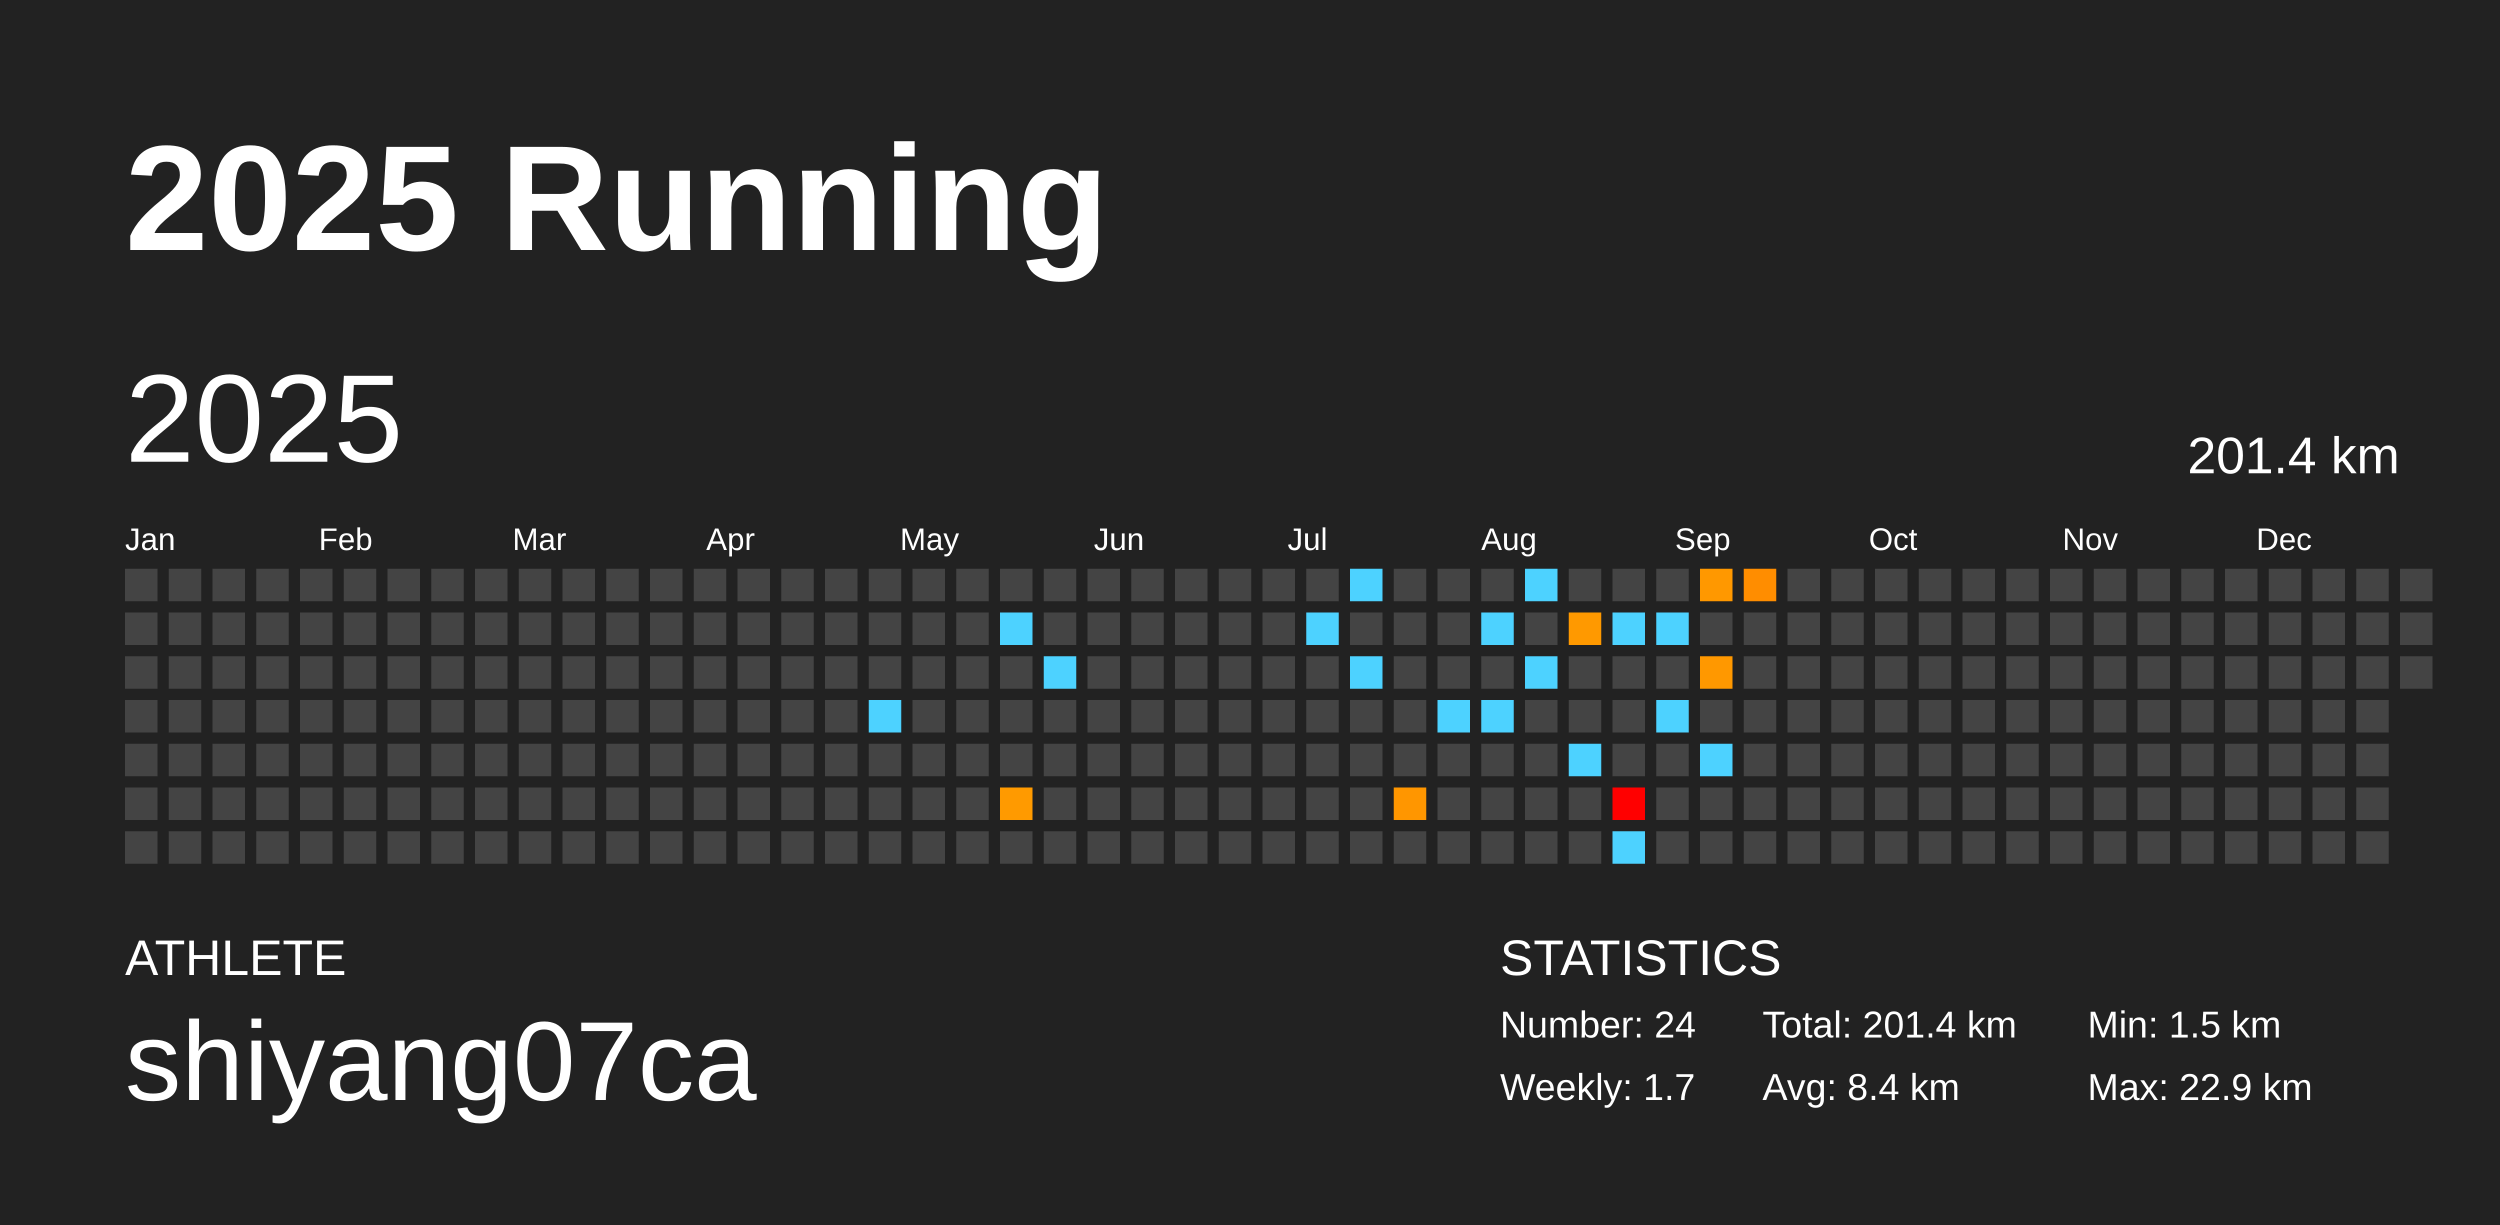
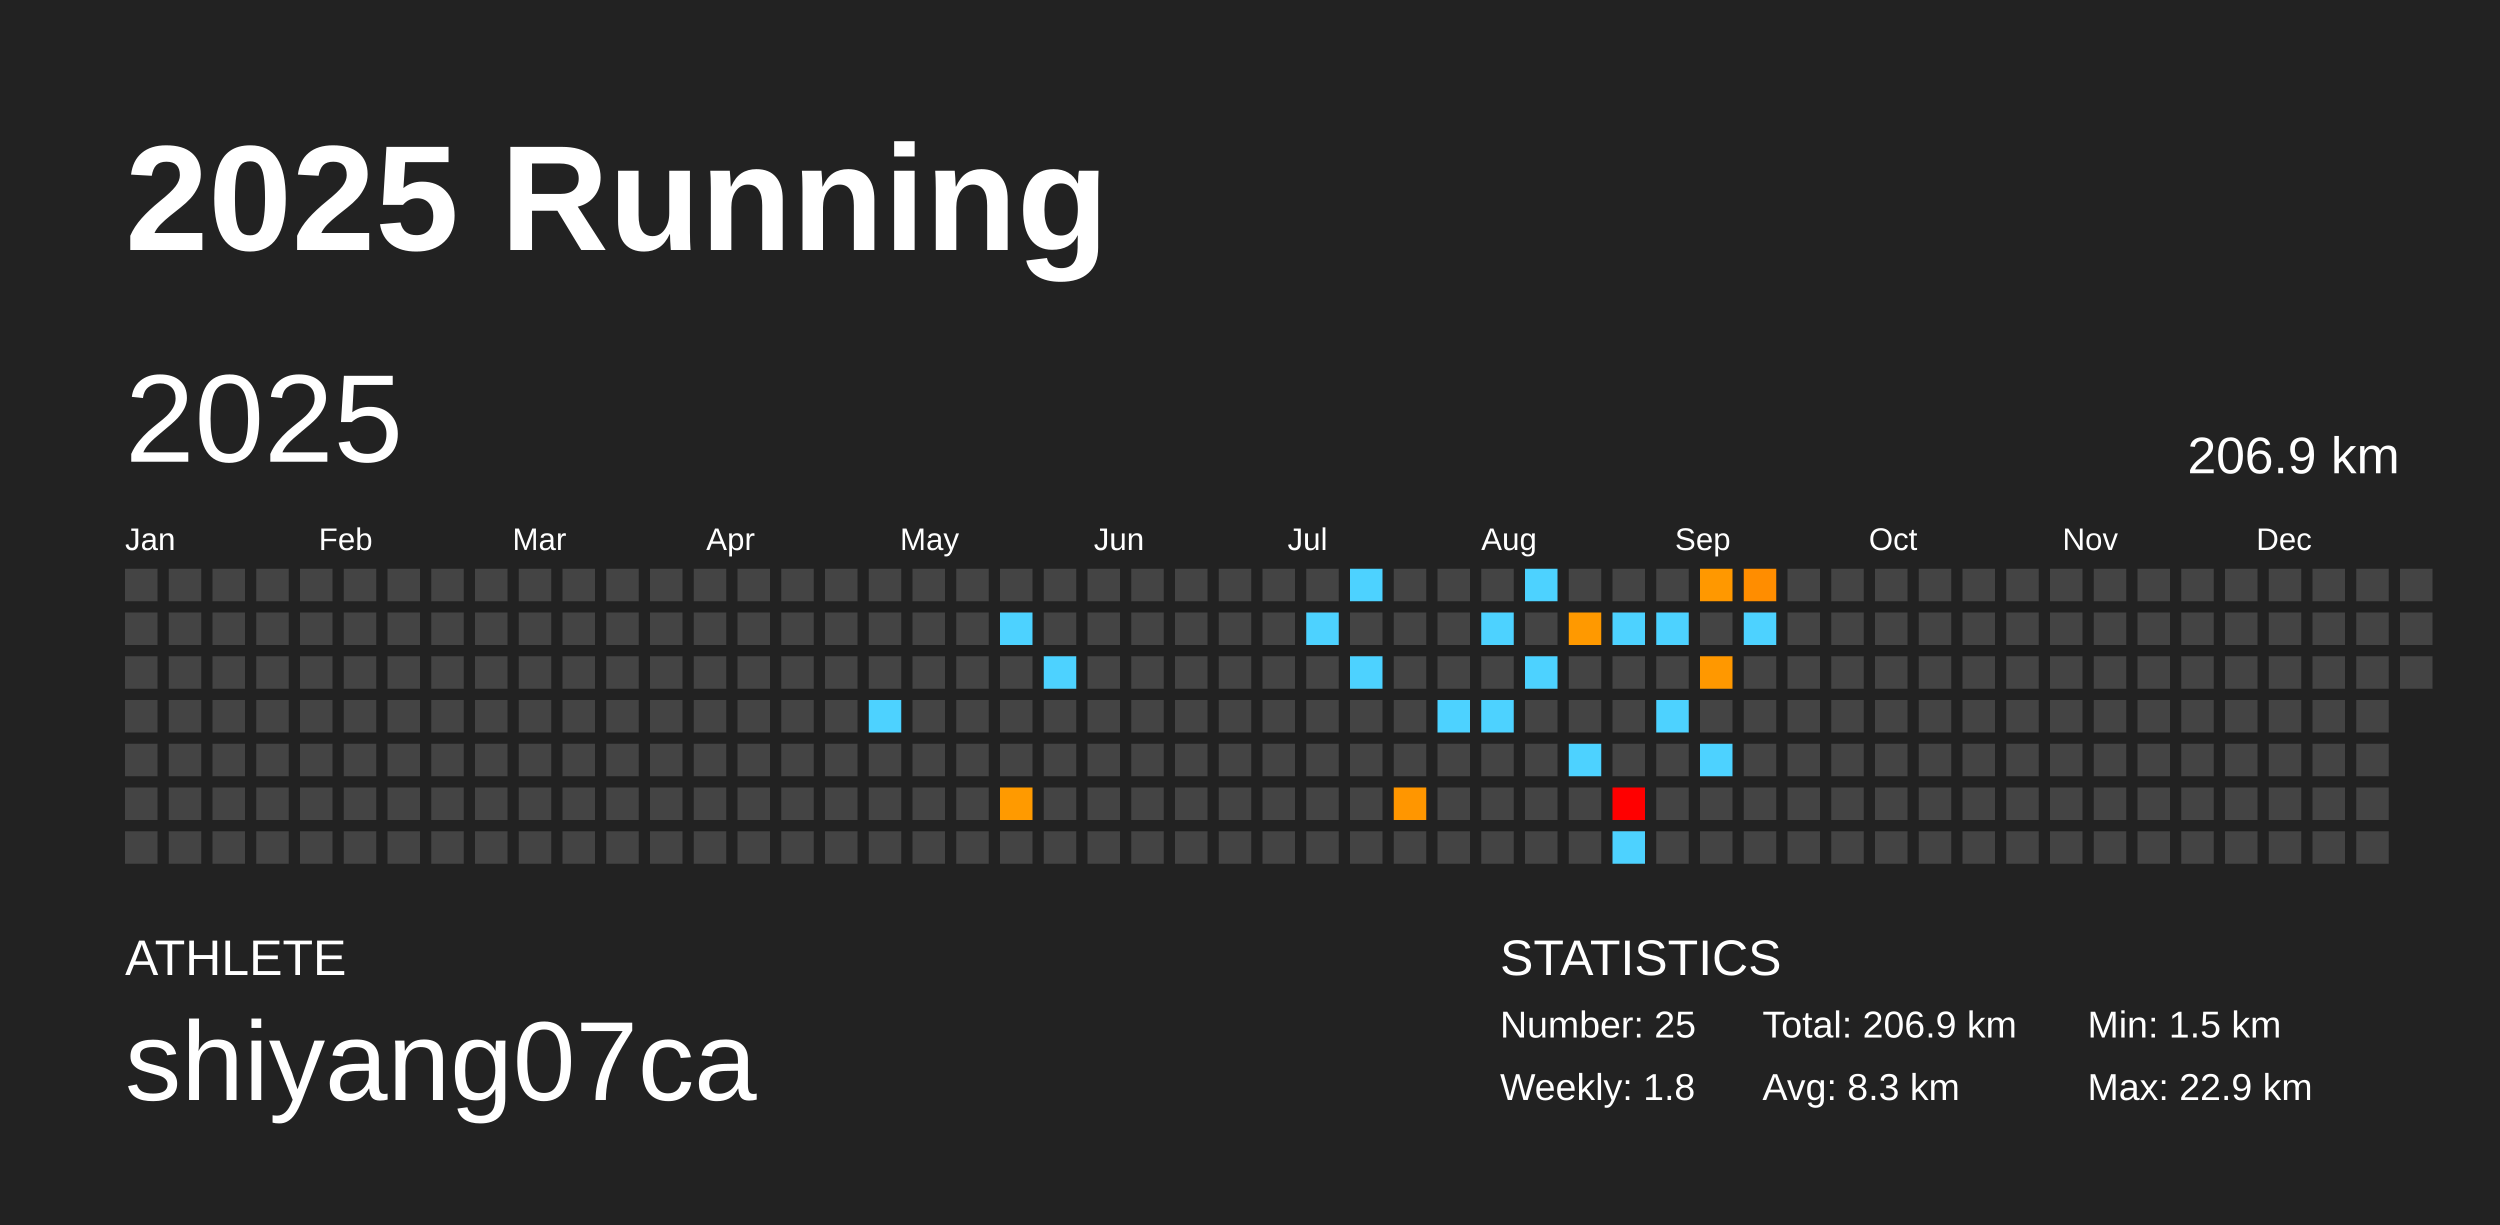
<svg xmlns="http://www.w3.org/2000/svg" baseProfile="full" height="98mm" version="1.1" viewBox="0,0,200,98" width="200mm">
  <defs />
  <rect fill="#222222" height="98" width="200" x="0" y="0" />
  <text fill="#FFFFFF" style="font-size:12px; font-family:Arial; font-weight:bold;" x="10" y="20">2025 Running</text>
  <text fill="#FFFFFF" style="font-size:4px; font-family:Arial" x="10" y="78">ATHLETE</text>
  <text fill="#FFFFFF" style="font-size:9px; font-family:Arial" x="10" y="88">shiyang07ca</text>
  <text fill="#FFFFFF" style="font-size:4px; font-family:Arial" x="120" y="78">STATISTICS</text>
-   <text fill="#FFFFFF" style="font-size:3px; font-family:Arial" x="120" y="83">Number: 24</text>
-   <text fill="#FFFFFF" style="font-size:3px; font-family:Arial" x="120" y="88">Weekly: 1.7</text>
-   <text fill="#FFFFFF" style="font-size:3px; font-family:Arial" x="141" y="83">Total: 201.4 km</text>
-   <text fill="#FFFFFF" style="font-size:3px; font-family:Arial" x="141" y="88">Avg: 8.4 km</text>
+   <text fill="#FFFFFF" style="font-size:3px; font-family:Arial" x="120" y="83">Number: 25</text>
+   <text fill="#FFFFFF" style="font-size:3px; font-family:Arial" x="120" y="88">Weekly: 1.8</text>
+   <text fill="#FFFFFF" style="font-size:3px; font-family:Arial" x="141" y="83">Total: 206.9 km</text>
+   <text fill="#FFFFFF" style="font-size:3px; font-family:Arial" x="141" y="88">Avg: 8.3 km</text>
  <text fill="#FFFFFF" style="font-size:3px; font-family:Arial" x="167" y="83">Min: 1.5 km</text>
  <text fill="#FFFFFF" style="font-size:3px; font-family:Arial" x="167" y="88">Max: 22.9 km</text>
  <text dominant-baseline="hanging" fill="#FFFFFF" style="font-size:10.0px; font-family:Arial;" x="10" y="30">2025</text>
-   <text dominant-baseline="hanging" fill="#FFFFFF" style="font-size:4.125px; font-family:Arial;" x="175" y="35">201.4 km</text>
+   <text dominant-baseline="hanging" fill="#FFFFFF" style="font-size:4.125px; font-family:Arial;" x="175" y="35">206.9 km</text>
  <text fill="#FFFFFF" style="font-size:2.5px; font-family:Arial" x="10.0" y="44">Jan</text>
  <text fill="#FFFFFF" style="font-size:2.5px; font-family:Arial" x="25.5" y="44">Feb</text>
  <text fill="#FFFFFF" style="font-size:2.5px; font-family:Arial" x="41.0" y="44">Mar</text>
  <text fill="#FFFFFF" style="font-size:2.5px; font-family:Arial" x="56.5" y="44">Apr</text>
  <text fill="#FFFFFF" style="font-size:2.5px; font-family:Arial" x="72.0" y="44">May</text>
  <text fill="#FFFFFF" style="font-size:2.5px; font-family:Arial" x="87.5" y="44">Jun</text>
  <text fill="#FFFFFF" style="font-size:2.5px; font-family:Arial" x="103.0" y="44">Jul</text>
  <text fill="#FFFFFF" style="font-size:2.5px; font-family:Arial" x="118.5" y="44">Aug</text>
  <text fill="#FFFFFF" style="font-size:2.5px; font-family:Arial" x="134.0" y="44">Sep</text>
  <text fill="#FFFFFF" style="font-size:2.5px; font-family:Arial" x="149.5" y="44">Oct</text>
  <text fill="#FFFFFF" style="font-size:2.5px; font-family:Arial" x="165.0" y="44">Nov</text>
  <text fill="#FFFFFF" style="font-size:2.5px; font-family:Arial" x="180.5" y="44">Dec</text>
  <rect fill="#444444" height="2.6" width="2.6" x="10.0" y="45.5" />
  <rect fill="#444444" height="2.6" width="2.6" x="10.0" y="49.0" />
  <rect fill="#444444" height="2.6" width="2.6" x="10.0" y="52.5" />
  <rect fill="#444444" height="2.6" width="2.6" x="10.0" y="56.0" />
  <rect fill="#444444" height="2.6" width="2.6" x="10.0" y="59.5" />
  <rect fill="#444444" height="2.6" width="2.6" x="10.0" y="63.0" />
  <rect fill="#444444" height="2.6" width="2.6" x="10.0" y="66.5" />
  <rect fill="#444444" height="2.6" width="2.6" x="13.5" y="45.5" />
  <rect fill="#444444" height="2.6" width="2.6" x="13.5" y="49.0" />
  <rect fill="#444444" height="2.6" width="2.6" x="13.5" y="52.5" />
  <rect fill="#444444" height="2.6" width="2.6" x="13.5" y="56.0" />
  <rect fill="#444444" height="2.6" width="2.6" x="13.5" y="59.5" />
  <rect fill="#444444" height="2.6" width="2.6" x="13.5" y="63.0" />
  <rect fill="#444444" height="2.6" width="2.6" x="13.5" y="66.5" />
  <rect fill="#444444" height="2.6" width="2.6" x="17.0" y="45.5" />
  <rect fill="#444444" height="2.6" width="2.6" x="17.0" y="49.0" />
  <rect fill="#444444" height="2.6" width="2.6" x="17.0" y="52.5" />
  <rect fill="#444444" height="2.6" width="2.6" x="17.0" y="56.0" />
  <rect fill="#444444" height="2.6" width="2.6" x="17.0" y="59.5" />
  <rect fill="#444444" height="2.6" width="2.6" x="17.0" y="63.0" />
  <rect fill="#444444" height="2.6" width="2.6" x="17.0" y="66.5" />
  <rect fill="#444444" height="2.6" width="2.6" x="20.5" y="45.5" />
  <rect fill="#444444" height="2.6" width="2.6" x="20.5" y="49.0" />
  <rect fill="#444444" height="2.6" width="2.6" x="20.5" y="52.5" />
  <rect fill="#444444" height="2.6" width="2.6" x="20.5" y="56.0" />
  <rect fill="#444444" height="2.6" width="2.6" x="20.5" y="59.5" />
  <rect fill="#444444" height="2.6" width="2.6" x="20.5" y="63.0" />
  <rect fill="#444444" height="2.6" width="2.6" x="20.5" y="66.5" />
  <rect fill="#444444" height="2.6" width="2.6" x="24.0" y="45.5" />
  <rect fill="#444444" height="2.6" width="2.6" x="24.0" y="49.0" />
  <rect fill="#444444" height="2.6" width="2.6" x="24.0" y="52.5" />
  <rect fill="#444444" height="2.6" width="2.6" x="24.0" y="56.0" />
  <rect fill="#444444" height="2.6" width="2.6" x="24.0" y="59.5" />
  <rect fill="#444444" height="2.6" width="2.6" x="24.0" y="63.0" />
  <rect fill="#444444" height="2.6" width="2.6" x="24.0" y="66.5" />
  <rect fill="#444444" height="2.6" width="2.6" x="27.5" y="45.5" />
  <rect fill="#444444" height="2.6" width="2.6" x="27.5" y="49.0" />
  <rect fill="#444444" height="2.6" width="2.6" x="27.5" y="52.5" />
  <rect fill="#444444" height="2.6" width="2.6" x="27.5" y="56.0" />
  <rect fill="#444444" height="2.6" width="2.6" x="27.5" y="59.5" />
  <rect fill="#444444" height="2.6" width="2.6" x="27.5" y="63.0" />
  <rect fill="#444444" height="2.6" width="2.6" x="27.5" y="66.5" />
  <rect fill="#444444" height="2.6" width="2.6" x="31.0" y="45.5" />
  <rect fill="#444444" height="2.6" width="2.6" x="31.0" y="49.0" />
  <rect fill="#444444" height="2.6" width="2.6" x="31.0" y="52.5" />
  <rect fill="#444444" height="2.6" width="2.6" x="31.0" y="56.0" />
  <rect fill="#444444" height="2.6" width="2.6" x="31.0" y="59.5" />
  <rect fill="#444444" height="2.6" width="2.6" x="31.0" y="63.0" />
  <rect fill="#444444" height="2.6" width="2.6" x="31.0" y="66.5" />
  <rect fill="#444444" height="2.6" width="2.6" x="34.5" y="45.5" />
  <rect fill="#444444" height="2.6" width="2.6" x="34.5" y="49.0" />
  <rect fill="#444444" height="2.6" width="2.6" x="34.5" y="52.5" />
  <rect fill="#444444" height="2.6" width="2.6" x="34.5" y="56.0" />
  <rect fill="#444444" height="2.6" width="2.6" x="34.5" y="59.5" />
  <rect fill="#444444" height="2.6" width="2.6" x="34.5" y="63.0" />
  <rect fill="#444444" height="2.6" width="2.6" x="34.5" y="66.5" />
  <rect fill="#444444" height="2.6" width="2.6" x="38.0" y="45.5" />
  <rect fill="#444444" height="2.6" width="2.6" x="38.0" y="49.0" />
  <rect fill="#444444" height="2.6" width="2.6" x="38.0" y="52.5" />
  <rect fill="#444444" height="2.6" width="2.6" x="38.0" y="56.0" />
  <rect fill="#444444" height="2.6" width="2.6" x="38.0" y="59.5" />
  <rect fill="#444444" height="2.6" width="2.6" x="38.0" y="63.0" />
  <rect fill="#444444" height="2.6" width="2.6" x="38.0" y="66.5" />
  <rect fill="#444444" height="2.6" width="2.6" x="41.5" y="45.5" />
  <rect fill="#444444" height="2.6" width="2.6" x="41.5" y="49.0" />
  <rect fill="#444444" height="2.6" width="2.6" x="41.5" y="52.5" />
  <rect fill="#444444" height="2.6" width="2.6" x="41.5" y="56.0" />
  <rect fill="#444444" height="2.6" width="2.6" x="41.5" y="59.5" />
  <rect fill="#444444" height="2.6" width="2.6" x="41.5" y="63.0" />
  <rect fill="#444444" height="2.6" width="2.6" x="41.5" y="66.5" />
  <rect fill="#444444" height="2.6" width="2.6" x="45.0" y="45.5" />
  <rect fill="#444444" height="2.6" width="2.6" x="45.0" y="49.0" />
  <rect fill="#444444" height="2.6" width="2.6" x="45.0" y="52.5" />
  <rect fill="#444444" height="2.6" width="2.6" x="45.0" y="56.0" />
  <rect fill="#444444" height="2.6" width="2.6" x="45.0" y="59.5" />
  <rect fill="#444444" height="2.6" width="2.6" x="45.0" y="63.0" />
  <rect fill="#444444" height="2.6" width="2.6" x="45.0" y="66.5" />
  <rect fill="#444444" height="2.6" width="2.6" x="48.5" y="45.5" />
  <rect fill="#444444" height="2.6" width="2.6" x="48.5" y="49.0" />
  <rect fill="#444444" height="2.6" width="2.6" x="48.5" y="52.5" />
  <rect fill="#444444" height="2.6" width="2.6" x="48.5" y="56.0" />
  <rect fill="#444444" height="2.6" width="2.6" x="48.5" y="59.5" />
  <rect fill="#444444" height="2.6" width="2.6" x="48.5" y="63.0" />
  <rect fill="#444444" height="2.6" width="2.6" x="48.5" y="66.5" />
  <rect fill="#444444" height="2.6" width="2.6" x="52.0" y="45.5" />
  <rect fill="#444444" height="2.6" width="2.6" x="52.0" y="49.0" />
  <rect fill="#444444" height="2.6" width="2.6" x="52.0" y="52.5" />
  <rect fill="#444444" height="2.6" width="2.6" x="52.0" y="56.0" />
  <rect fill="#444444" height="2.6" width="2.6" x="52.0" y="59.5" />
  <rect fill="#444444" height="2.6" width="2.6" x="52.0" y="63.0" />
  <rect fill="#444444" height="2.6" width="2.6" x="52.0" y="66.5" />
  <rect fill="#444444" height="2.6" width="2.6" x="55.5" y="45.5" />
  <rect fill="#444444" height="2.6" width="2.6" x="55.5" y="49.0" />
  <rect fill="#444444" height="2.6" width="2.6" x="55.5" y="52.5" />
  <rect fill="#444444" height="2.6" width="2.6" x="55.5" y="56.0" />
  <rect fill="#444444" height="2.6" width="2.6" x="55.5" y="59.5" />
  <rect fill="#444444" height="2.6" width="2.6" x="55.5" y="63.0" />
  <rect fill="#444444" height="2.6" width="2.6" x="55.5" y="66.5" />
  <rect fill="#444444" height="2.6" width="2.6" x="59.0" y="45.5" />
  <rect fill="#444444" height="2.6" width="2.6" x="59.0" y="49.0" />
  <rect fill="#444444" height="2.6" width="2.6" x="59.0" y="52.5" />
  <rect fill="#444444" height="2.6" width="2.6" x="59.0" y="56.0" />
  <rect fill="#444444" height="2.6" width="2.6" x="59.0" y="59.5" />
  <rect fill="#444444" height="2.6" width="2.6" x="59.0" y="63.0" />
  <rect fill="#444444" height="2.6" width="2.6" x="59.0" y="66.5" />
  <rect fill="#444444" height="2.6" width="2.6" x="62.5" y="45.5" />
  <rect fill="#444444" height="2.6" width="2.6" x="62.5" y="49.0" />
  <rect fill="#444444" height="2.6" width="2.6" x="62.5" y="52.5" />
  <rect fill="#444444" height="2.6" width="2.6" x="62.5" y="56.0" />
  <rect fill="#444444" height="2.6" width="2.6" x="62.5" y="59.5" />
  <rect fill="#444444" height="2.6" width="2.6" x="62.5" y="63.0" />
  <rect fill="#444444" height="2.6" width="2.6" x="62.5" y="66.5" />
  <rect fill="#444444" height="2.6" width="2.6" x="66.0" y="45.5" />
  <rect fill="#444444" height="2.6" width="2.6" x="66.0" y="49.0" />
  <rect fill="#444444" height="2.6" width="2.6" x="66.0" y="52.5" />
  <rect fill="#444444" height="2.6" width="2.6" x="66.0" y="56.0" />
  <rect fill="#444444" height="2.6" width="2.6" x="66.0" y="59.5" />
  <rect fill="#444444" height="2.6" width="2.6" x="66.0" y="63.0" />
  <rect fill="#444444" height="2.6" width="2.6" x="66.0" y="66.5" />
  <rect fill="#444444" height="2.6" width="2.6" x="69.5" y="45.5" />
  <rect fill="#444444" height="2.6" width="2.6" x="69.5" y="49.0" />
  <rect fill="#444444" height="2.6" width="2.6" x="69.5" y="52.5" />
  <rect fill="#4dd2ff" height="2.6" width="2.6" x="69.5" y="56.0" />
  <rect fill="#444444" height="2.6" width="2.6" x="69.5" y="59.5" />
  <rect fill="#444444" height="2.6" width="2.6" x="69.5" y="63.0" />
  <rect fill="#444444" height="2.6" width="2.6" x="69.5" y="66.5" />
  <rect fill="#444444" height="2.6" width="2.6" x="73.0" y="45.5" />
  <rect fill="#444444" height="2.6" width="2.6" x="73.0" y="49.0" />
  <rect fill="#444444" height="2.6" width="2.6" x="73.0" y="52.5" />
  <rect fill="#444444" height="2.6" width="2.6" x="73.0" y="56.0" />
  <rect fill="#444444" height="2.6" width="2.6" x="73.0" y="59.5" />
  <rect fill="#444444" height="2.6" width="2.6" x="73.0" y="63.0" />
  <rect fill="#444444" height="2.6" width="2.6" x="73.0" y="66.5" />
  <rect fill="#444444" height="2.6" width="2.6" x="76.5" y="45.5" />
  <rect fill="#444444" height="2.6" width="2.6" x="76.5" y="49.0" />
  <rect fill="#444444" height="2.6" width="2.6" x="76.5" y="52.5" />
  <rect fill="#444444" height="2.6" width="2.6" x="76.5" y="56.0" />
  <rect fill="#444444" height="2.6" width="2.6" x="76.5" y="59.5" />
  <rect fill="#444444" height="2.6" width="2.6" x="76.5" y="63.0" />
  <rect fill="#444444" height="2.6" width="2.6" x="76.5" y="66.5" />
  <rect fill="#444444" height="2.6" width="2.6" x="80.0" y="45.5" />
  <rect fill="#4dd2ff" height="2.6" width="2.6" x="80.0" y="49.0" />
  <rect fill="#444444" height="2.6" width="2.6" x="80.0" y="52.5" />
  <rect fill="#444444" height="2.6" width="2.6" x="80.0" y="56.0" />
  <rect fill="#444444" height="2.6" width="2.6" x="80.0" y="59.5" />
  <rect fill="#ff9a00" height="2.6" width="2.6" x="80.0" y="63.0" />
  <rect fill="#444444" height="2.6" width="2.6" x="80.0" y="66.5" />
  <rect fill="#444444" height="2.6" width="2.6" x="83.5" y="45.5" />
  <rect fill="#444444" height="2.6" width="2.6" x="83.5" y="49.0" />
  <rect fill="#4dd2ff" height="2.6" width="2.6" x="83.5" y="52.5" />
  <rect fill="#444444" height="2.6" width="2.6" x="83.5" y="56.0" />
  <rect fill="#444444" height="2.6" width="2.6" x="83.5" y="59.5" />
  <rect fill="#444444" height="2.6" width="2.6" x="83.5" y="63.0" />
  <rect fill="#444444" height="2.6" width="2.6" x="83.5" y="66.5" />
  <rect fill="#444444" height="2.6" width="2.6" x="87.0" y="45.5" />
  <rect fill="#444444" height="2.6" width="2.6" x="87.0" y="49.0" />
  <rect fill="#444444" height="2.6" width="2.6" x="87.0" y="52.5" />
  <rect fill="#444444" height="2.6" width="2.6" x="87.0" y="56.0" />
  <rect fill="#444444" height="2.6" width="2.6" x="87.0" y="59.5" />
  <rect fill="#444444" height="2.6" width="2.6" x="87.0" y="63.0" />
  <rect fill="#444444" height="2.6" width="2.6" x="87.0" y="66.5" />
  <rect fill="#444444" height="2.6" width="2.6" x="90.5" y="45.5" />
  <rect fill="#444444" height="2.6" width="2.6" x="90.5" y="49.0" />
  <rect fill="#444444" height="2.6" width="2.6" x="90.5" y="52.5" />
  <rect fill="#444444" height="2.6" width="2.6" x="90.5" y="56.0" />
  <rect fill="#444444" height="2.6" width="2.6" x="90.5" y="59.5" />
  <rect fill="#444444" height="2.6" width="2.6" x="90.5" y="63.0" />
  <rect fill="#444444" height="2.6" width="2.6" x="90.5" y="66.5" />
  <rect fill="#444444" height="2.6" width="2.6" x="94.0" y="45.5" />
  <rect fill="#444444" height="2.6" width="2.6" x="94.0" y="49.0" />
  <rect fill="#444444" height="2.6" width="2.6" x="94.0" y="52.5" />
  <rect fill="#444444" height="2.6" width="2.6" x="94.0" y="56.0" />
  <rect fill="#444444" height="2.6" width="2.6" x="94.0" y="59.5" />
  <rect fill="#444444" height="2.6" width="2.6" x="94.0" y="63.0" />
  <rect fill="#444444" height="2.6" width="2.6" x="94.0" y="66.5" />
  <rect fill="#444444" height="2.6" width="2.6" x="97.5" y="45.5" />
  <rect fill="#444444" height="2.6" width="2.6" x="97.5" y="49.0" />
  <rect fill="#444444" height="2.6" width="2.6" x="97.5" y="52.5" />
  <rect fill="#444444" height="2.6" width="2.6" x="97.5" y="56.0" />
  <rect fill="#444444" height="2.6" width="2.6" x="97.5" y="59.5" />
  <rect fill="#444444" height="2.6" width="2.6" x="97.5" y="63.0" />
  <rect fill="#444444" height="2.6" width="2.6" x="97.5" y="66.5" />
  <rect fill="#444444" height="2.6" width="2.6" x="101.0" y="45.5" />
  <rect fill="#444444" height="2.6" width="2.6" x="101.0" y="49.0" />
  <rect fill="#444444" height="2.6" width="2.6" x="101.0" y="52.5" />
  <rect fill="#444444" height="2.6" width="2.6" x="101.0" y="56.0" />
  <rect fill="#444444" height="2.6" width="2.6" x="101.0" y="59.5" />
  <rect fill="#444444" height="2.6" width="2.6" x="101.0" y="63.0" />
  <rect fill="#444444" height="2.6" width="2.6" x="101.0" y="66.5" />
  <rect fill="#444444" height="2.6" width="2.6" x="104.5" y="45.5" />
  <rect fill="#4dd2ff" height="2.6" width="2.6" x="104.5" y="49.0" />
  <rect fill="#444444" height="2.6" width="2.6" x="104.5" y="52.5" />
  <rect fill="#444444" height="2.6" width="2.6" x="104.5" y="56.0" />
  <rect fill="#444444" height="2.6" width="2.6" x="104.5" y="59.5" />
  <rect fill="#444444" height="2.6" width="2.6" x="104.5" y="63.0" />
  <rect fill="#444444" height="2.6" width="2.6" x="104.5" y="66.5" />
  <rect fill="#4dd2ff" height="2.6" width="2.6" x="108.0" y="45.5" />
  <rect fill="#444444" height="2.6" width="2.6" x="108.0" y="49.0" />
  <rect fill="#4dd2ff" height="2.6" width="2.6" x="108.0" y="52.5" />
  <rect fill="#444444" height="2.6" width="2.6" x="108.0" y="56.0" />
  <rect fill="#444444" height="2.6" width="2.6" x="108.0" y="59.5" />
  <rect fill="#444444" height="2.6" width="2.6" x="108.0" y="63.0" />
  <rect fill="#444444" height="2.6" width="2.6" x="108.0" y="66.5" />
  <rect fill="#444444" height="2.6" width="2.6" x="111.5" y="45.5" />
  <rect fill="#444444" height="2.6" width="2.6" x="111.5" y="49.0" />
  <rect fill="#444444" height="2.6" width="2.6" x="111.5" y="52.5" />
  <rect fill="#444444" height="2.6" width="2.6" x="111.5" y="56.0" />
  <rect fill="#444444" height="2.6" width="2.6" x="111.5" y="59.5" />
  <rect fill="#ff9600" height="2.6" width="2.6" x="111.5" y="63.0" />
  <rect fill="#444444" height="2.6" width="2.6" x="111.5" y="66.5" />
  <rect fill="#444444" height="2.6" width="2.6" x="115.0" y="45.5" />
  <rect fill="#444444" height="2.6" width="2.6" x="115.0" y="49.0" />
  <rect fill="#444444" height="2.6" width="2.6" x="115.0" y="52.5" />
  <rect fill="#4dd2ff" height="2.6" width="2.6" x="115.0" y="56.0" />
  <rect fill="#444444" height="2.6" width="2.6" x="115.0" y="59.5" />
  <rect fill="#444444" height="2.6" width="2.6" x="115.0" y="63.0" />
  <rect fill="#444444" height="2.6" width="2.6" x="115.0" y="66.5" />
  <rect fill="#444444" height="2.6" width="2.6" x="118.5" y="45.5" />
  <rect fill="#4dd2ff" height="2.6" width="2.6" x="118.5" y="49.0" />
  <rect fill="#444444" height="2.6" width="2.6" x="118.5" y="52.5" />
  <rect fill="#4dd2ff" height="2.6" width="2.6" x="118.5" y="56.0" />
  <rect fill="#444444" height="2.6" width="2.6" x="118.5" y="59.5" />
  <rect fill="#444444" height="2.6" width="2.6" x="118.5" y="63.0" />
  <rect fill="#444444" height="2.6" width="2.6" x="118.5" y="66.5" />
  <rect fill="#4dd2ff" height="2.6" width="2.6" x="122.0" y="45.5" />
  <rect fill="#444444" height="2.6" width="2.6" x="122.0" y="49.0" />
  <rect fill="#4dd2ff" height="2.6" width="2.6" x="122.0" y="52.5" />
  <rect fill="#444444" height="2.6" width="2.6" x="122.0" y="56.0" />
  <rect fill="#444444" height="2.6" width="2.6" x="122.0" y="59.5" />
  <rect fill="#444444" height="2.6" width="2.6" x="122.0" y="63.0" />
  <rect fill="#444444" height="2.6" width="2.6" x="122.0" y="66.5" />
  <rect fill="#444444" height="2.6" width="2.6" x="125.5" y="45.5" />
  <rect fill="#ff9900" height="2.6" width="2.6" x="125.5" y="49.0" />
  <rect fill="#444444" height="2.6" width="2.6" x="125.5" y="52.5" />
  <rect fill="#444444" height="2.6" width="2.6" x="125.5" y="56.0" />
  <rect fill="#4dd2ff" height="2.6" width="2.6" x="125.5" y="59.5" />
  <rect fill="#444444" height="2.6" width="2.6" x="125.5" y="63.0" />
  <rect fill="#444444" height="2.6" width="2.6" x="125.5" y="66.5" />
  <rect fill="#444444" height="2.6" width="2.6" x="129.0" y="45.5" />
  <rect fill="#4dd2ff" height="2.6" width="2.6" x="129.0" y="49.0" />
  <rect fill="#444444" height="2.6" width="2.6" x="129.0" y="52.5" />
  <rect fill="#444444" height="2.6" width="2.6" x="129.0" y="56.0" />
  <rect fill="#444444" height="2.6" width="2.6" x="129.0" y="59.5" />
  <rect fill="red" height="2.6" width="2.6" x="129.0" y="63.0" />
  <rect fill="#4dd2ff" height="2.6" width="2.6" x="129.0" y="66.5" />
  <rect fill="#444444" height="2.6" width="2.6" x="132.5" y="45.5" />
  <rect fill="#4dd2ff" height="2.6" width="2.6" x="132.5" y="49.0" />
  <rect fill="#444444" height="2.6" width="2.6" x="132.5" y="52.5" />
  <rect fill="#4dd2ff" height="2.6" width="2.6" x="132.5" y="56.0" />
  <rect fill="#444444" height="2.6" width="2.6" x="132.5" y="59.5" />
  <rect fill="#444444" height="2.6" width="2.6" x="132.5" y="63.0" />
  <rect fill="#444444" height="2.6" width="2.6" x="132.5" y="66.5" />
  <rect fill="#ff9800" height="2.6" width="2.6" x="136.0" y="45.5" />
  <rect fill="#444444" height="2.6" width="2.6" x="136.0" y="49.0" />
  <rect fill="#ff9800" height="2.6" width="2.6" x="136.0" y="52.5" />
  <rect fill="#444444" height="2.6" width="2.6" x="136.0" y="56.0" />
  <rect fill="#4dd2ff" height="2.6" width="2.6" x="136.0" y="59.5" />
  <rect fill="#444444" height="2.6" width="2.6" x="136.0" y="63.0" />
  <rect fill="#444444" height="2.6" width="2.6" x="136.0" y="66.5" />
  <rect fill="#ff8d00" height="2.6" width="2.6" x="139.5" y="45.5" />
-   <rect fill="#444444" height="2.6" width="2.6" x="139.5" y="49.0" />
+   <rect fill="#4dd2ff" height="2.6" width="2.6" x="139.5" y="49.0" />
  <rect fill="#444444" height="2.6" width="2.6" x="139.5" y="52.5" />
  <rect fill="#444444" height="2.6" width="2.6" x="139.5" y="56.0" />
  <rect fill="#444444" height="2.6" width="2.6" x="139.5" y="59.5" />
  <rect fill="#444444" height="2.6" width="2.6" x="139.5" y="63.0" />
  <rect fill="#444444" height="2.6" width="2.6" x="139.5" y="66.5" />
  <rect fill="#444444" height="2.6" width="2.6" x="143.0" y="45.5" />
  <rect fill="#444444" height="2.6" width="2.6" x="143.0" y="49.0" />
  <rect fill="#444444" height="2.6" width="2.6" x="143.0" y="52.5" />
  <rect fill="#444444" height="2.6" width="2.6" x="143.0" y="56.0" />
  <rect fill="#444444" height="2.6" width="2.6" x="143.0" y="59.5" />
  <rect fill="#444444" height="2.6" width="2.6" x="143.0" y="63.0" />
  <rect fill="#444444" height="2.6" width="2.6" x="143.0" y="66.5" />
  <rect fill="#444444" height="2.6" width="2.6" x="146.5" y="45.5" />
  <rect fill="#444444" height="2.6" width="2.6" x="146.5" y="49.0" />
  <rect fill="#444444" height="2.6" width="2.6" x="146.5" y="52.5" />
  <rect fill="#444444" height="2.6" width="2.6" x="146.5" y="56.0" />
  <rect fill="#444444" height="2.6" width="2.6" x="146.5" y="59.5" />
  <rect fill="#444444" height="2.6" width="2.6" x="146.5" y="63.0" />
  <rect fill="#444444" height="2.6" width="2.6" x="146.5" y="66.5" />
  <rect fill="#444444" height="2.6" width="2.6" x="150.0" y="45.5" />
  <rect fill="#444444" height="2.6" width="2.6" x="150.0" y="49.0" />
  <rect fill="#444444" height="2.6" width="2.6" x="150.0" y="52.5" />
  <rect fill="#444444" height="2.6" width="2.6" x="150.0" y="56.0" />
  <rect fill="#444444" height="2.6" width="2.6" x="150.0" y="59.5" />
  <rect fill="#444444" height="2.6" width="2.6" x="150.0" y="63.0" />
  <rect fill="#444444" height="2.6" width="2.6" x="150.0" y="66.5" />
  <rect fill="#444444" height="2.6" width="2.6" x="153.5" y="45.5" />
  <rect fill="#444444" height="2.6" width="2.6" x="153.5" y="49.0" />
  <rect fill="#444444" height="2.6" width="2.6" x="153.5" y="52.5" />
  <rect fill="#444444" height="2.6" width="2.6" x="153.5" y="56.0" />
  <rect fill="#444444" height="2.6" width="2.6" x="153.5" y="59.5" />
  <rect fill="#444444" height="2.6" width="2.6" x="153.5" y="63.0" />
  <rect fill="#444444" height="2.6" width="2.6" x="153.5" y="66.5" />
  <rect fill="#444444" height="2.6" width="2.6" x="157.0" y="45.5" />
  <rect fill="#444444" height="2.6" width="2.6" x="157.0" y="49.0" />
  <rect fill="#444444" height="2.6" width="2.6" x="157.0" y="52.5" />
  <rect fill="#444444" height="2.6" width="2.6" x="157.0" y="56.0" />
  <rect fill="#444444" height="2.6" width="2.6" x="157.0" y="59.5" />
  <rect fill="#444444" height="2.6" width="2.6" x="157.0" y="63.0" />
  <rect fill="#444444" height="2.6" width="2.6" x="157.0" y="66.5" />
  <rect fill="#444444" height="2.6" width="2.6" x="160.5" y="45.5" />
  <rect fill="#444444" height="2.6" width="2.6" x="160.5" y="49.0" />
  <rect fill="#444444" height="2.6" width="2.6" x="160.5" y="52.5" />
  <rect fill="#444444" height="2.6" width="2.6" x="160.5" y="56.0" />
  <rect fill="#444444" height="2.6" width="2.6" x="160.5" y="59.5" />
  <rect fill="#444444" height="2.6" width="2.6" x="160.5" y="63.0" />
  <rect fill="#444444" height="2.6" width="2.6" x="160.5" y="66.5" />
  <rect fill="#444444" height="2.6" width="2.6" x="164.0" y="45.5" />
  <rect fill="#444444" height="2.6" width="2.6" x="164.0" y="49.0" />
  <rect fill="#444444" height="2.6" width="2.6" x="164.0" y="52.5" />
  <rect fill="#444444" height="2.6" width="2.6" x="164.0" y="56.0" />
  <rect fill="#444444" height="2.6" width="2.6" x="164.0" y="59.5" />
  <rect fill="#444444" height="2.6" width="2.6" x="164.0" y="63.0" />
  <rect fill="#444444" height="2.6" width="2.6" x="164.0" y="66.5" />
  <rect fill="#444444" height="2.6" width="2.6" x="167.5" y="45.5" />
  <rect fill="#444444" height="2.6" width="2.6" x="167.5" y="49.0" />
  <rect fill="#444444" height="2.6" width="2.6" x="167.5" y="52.5" />
  <rect fill="#444444" height="2.6" width="2.6" x="167.5" y="56.0" />
  <rect fill="#444444" height="2.6" width="2.6" x="167.5" y="59.5" />
  <rect fill="#444444" height="2.6" width="2.6" x="167.5" y="63.0" />
  <rect fill="#444444" height="2.6" width="2.6" x="167.5" y="66.5" />
  <rect fill="#444444" height="2.6" width="2.6" x="171.0" y="45.5" />
  <rect fill="#444444" height="2.6" width="2.6" x="171.0" y="49.0" />
  <rect fill="#444444" height="2.6" width="2.6" x="171.0" y="52.5" />
  <rect fill="#444444" height="2.6" width="2.6" x="171.0" y="56.0" />
  <rect fill="#444444" height="2.6" width="2.6" x="171.0" y="59.5" />
  <rect fill="#444444" height="2.6" width="2.6" x="171.0" y="63.0" />
  <rect fill="#444444" height="2.6" width="2.6" x="171.0" y="66.5" />
  <rect fill="#444444" height="2.6" width="2.6" x="174.5" y="45.5" />
  <rect fill="#444444" height="2.6" width="2.6" x="174.5" y="49.0" />
  <rect fill="#444444" height="2.6" width="2.6" x="174.5" y="52.5" />
  <rect fill="#444444" height="2.6" width="2.6" x="174.5" y="56.0" />
  <rect fill="#444444" height="2.6" width="2.6" x="174.5" y="59.5" />
  <rect fill="#444444" height="2.6" width="2.6" x="174.5" y="63.0" />
  <rect fill="#444444" height="2.6" width="2.6" x="174.5" y="66.5" />
  <rect fill="#444444" height="2.6" width="2.6" x="178.0" y="45.5" />
  <rect fill="#444444" height="2.6" width="2.6" x="178.0" y="49.0" />
  <rect fill="#444444" height="2.6" width="2.6" x="178.0" y="52.5" />
  <rect fill="#444444" height="2.6" width="2.6" x="178.0" y="56.0" />
  <rect fill="#444444" height="2.6" width="2.6" x="178.0" y="59.5" />
  <rect fill="#444444" height="2.6" width="2.6" x="178.0" y="63.0" />
  <rect fill="#444444" height="2.6" width="2.6" x="178.0" y="66.5" />
  <rect fill="#444444" height="2.6" width="2.6" x="181.5" y="45.5" />
  <rect fill="#444444" height="2.6" width="2.6" x="181.5" y="49.0" />
  <rect fill="#444444" height="2.6" width="2.6" x="181.5" y="52.5" />
  <rect fill="#444444" height="2.6" width="2.6" x="181.5" y="56.0" />
  <rect fill="#444444" height="2.6" width="2.6" x="181.5" y="59.5" />
  <rect fill="#444444" height="2.6" width="2.6" x="181.5" y="63.0" />
  <rect fill="#444444" height="2.6" width="2.6" x="181.5" y="66.5" />
  <rect fill="#444444" height="2.6" width="2.6" x="185.0" y="45.5" />
  <rect fill="#444444" height="2.6" width="2.6" x="185.0" y="49.0" />
  <rect fill="#444444" height="2.6" width="2.6" x="185.0" y="52.5" />
  <rect fill="#444444" height="2.6" width="2.6" x="185.0" y="56.0" />
  <rect fill="#444444" height="2.6" width="2.6" x="185.0" y="59.5" />
  <rect fill="#444444" height="2.6" width="2.6" x="185.0" y="63.0" />
  <rect fill="#444444" height="2.6" width="2.6" x="185.0" y="66.5" />
  <rect fill="#444444" height="2.6" width="2.6" x="188.5" y="45.5" />
  <rect fill="#444444" height="2.6" width="2.6" x="188.5" y="49.0" />
  <rect fill="#444444" height="2.6" width="2.6" x="188.5" y="52.5" />
  <rect fill="#444444" height="2.6" width="2.6" x="188.5" y="56.0" />
  <rect fill="#444444" height="2.6" width="2.6" x="188.5" y="59.5" />
  <rect fill="#444444" height="2.6" width="2.6" x="188.5" y="63.0" />
  <rect fill="#444444" height="2.6" width="2.6" x="188.5" y="66.5" />
  <rect fill="#444444" height="2.6" width="2.6" x="192.0" y="45.5" />
  <rect fill="#444444" height="2.6" width="2.6" x="192.0" y="49.0" />
  <rect fill="#444444" height="2.6" width="2.6" x="192.0" y="52.5" />
</svg>
